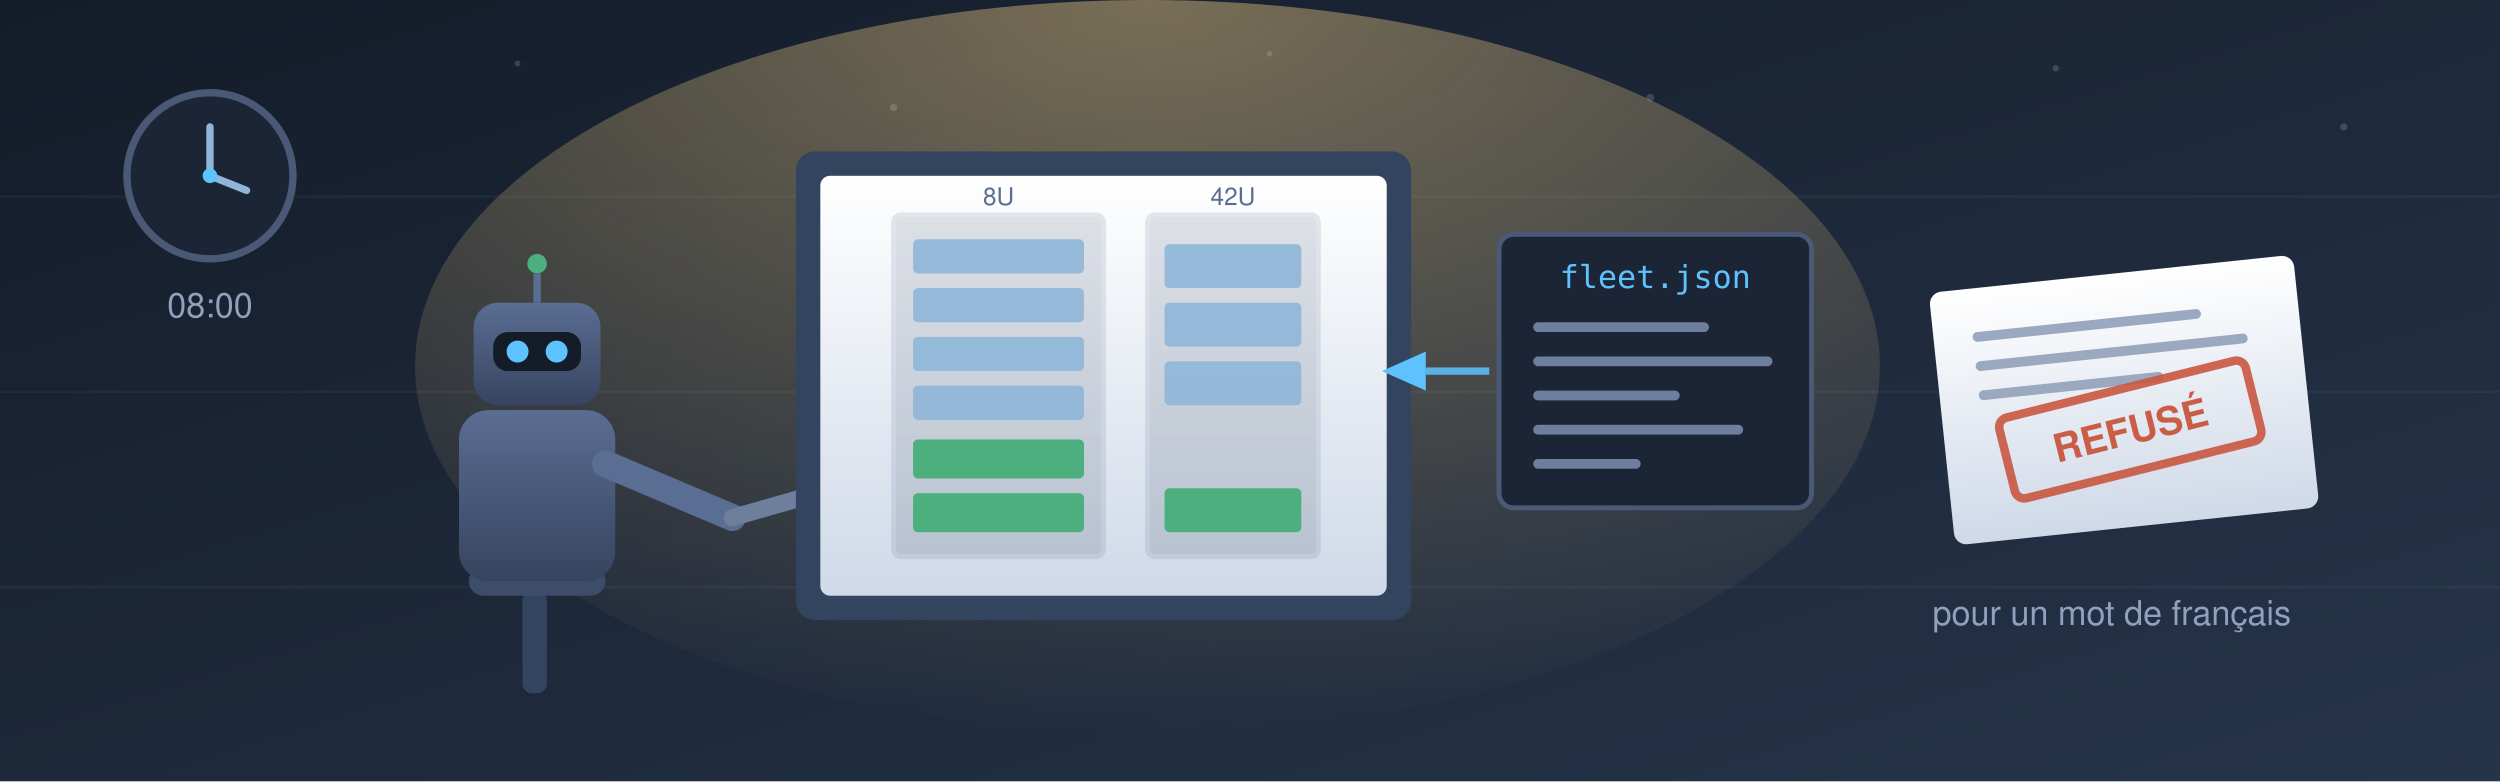
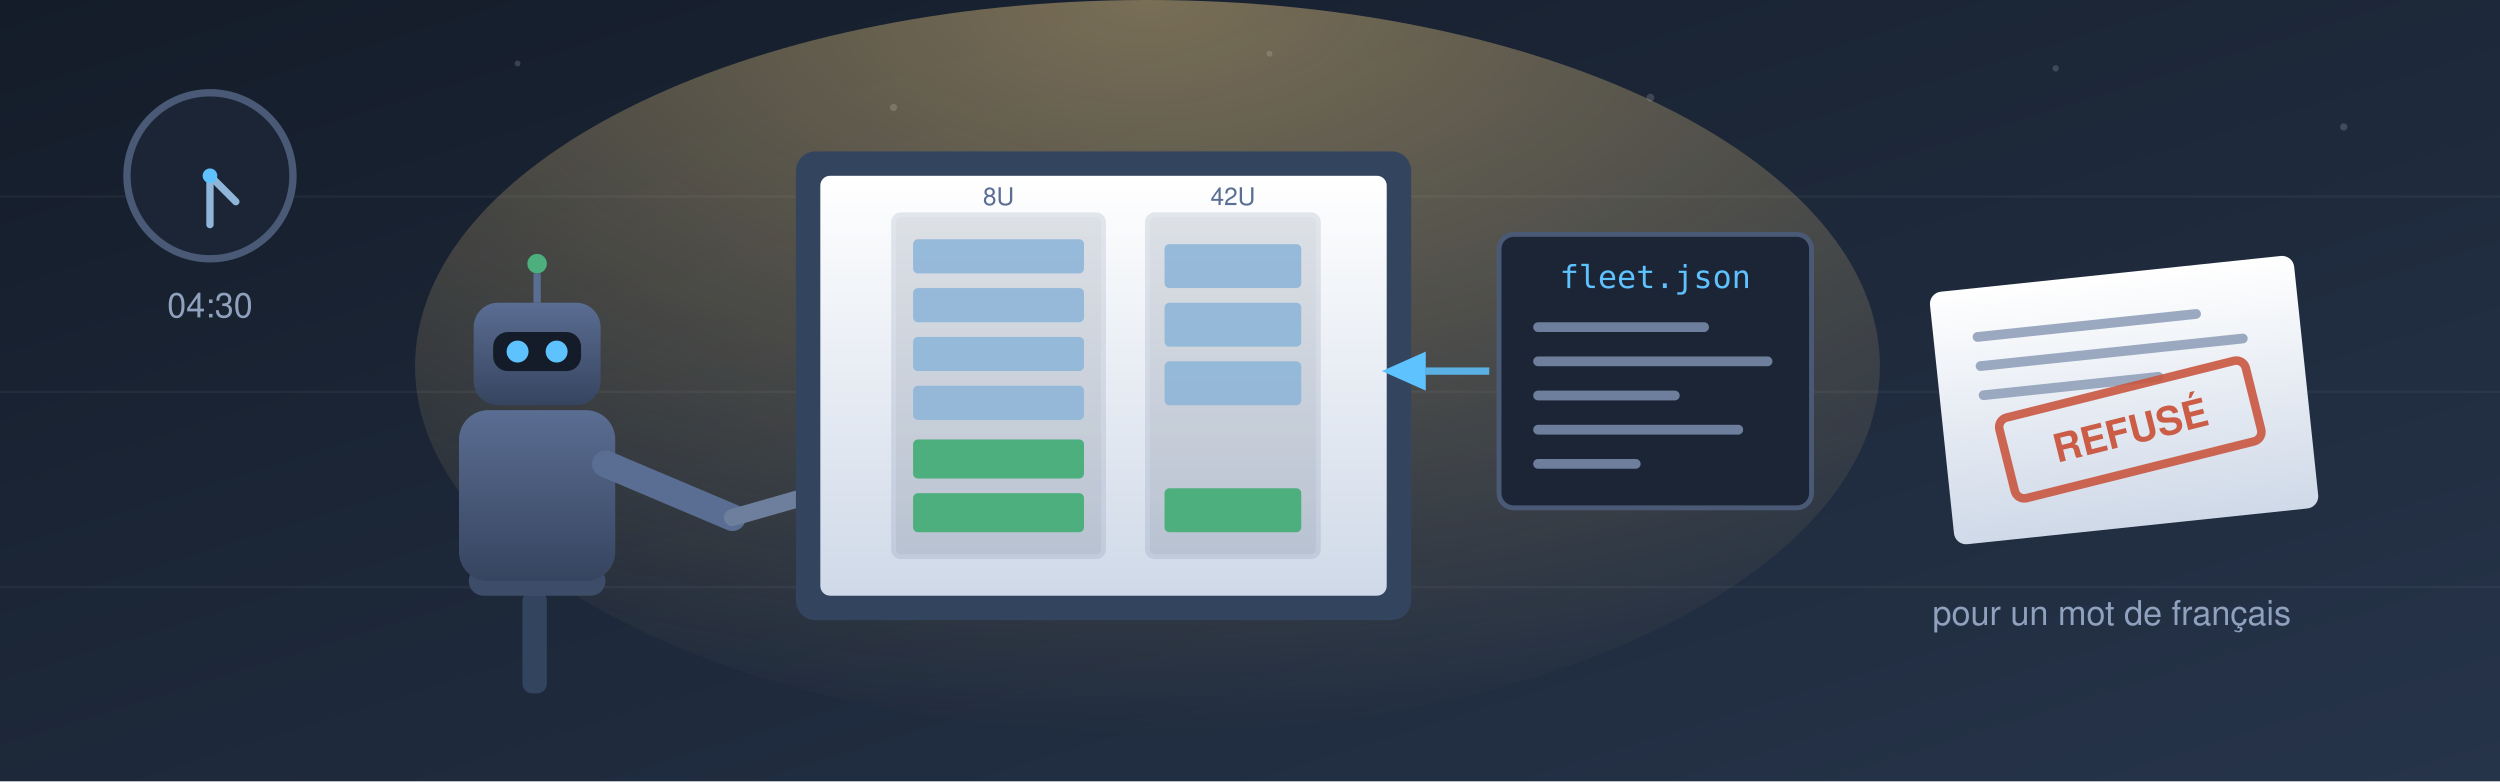
- <svg xmlns="http://www.w3.org/2000/svg" viewBox="0 0 1024 320" font-family="Helvetica, Arial, sans-serif" role="img" aria-label="Illustration nocturne : un robot dessinateur assis devant une planche à dessin redessine l'élévation d'un rack qu'il n'a jamais vu, à partir d'un fichier de données ; une horloge marque huit heures et un tampon de refus est posé sur un feuillet à côté">
+ <svg xmlns="http://www.w3.org/2000/svg" viewBox="0 0 1024 320" font-family="Helvetica, Arial, sans-serif" role="img" aria-label="Illustration nocturne : un robot dessinateur assis devant une planche à dessin redessine l'élévation d'un rack qu'il n'a jamais vu, à partir d'un fichier de données ; une horloge marque quatre heures et demie du matin et un tampon de refus est posé sur un feuillet à côté">
  <defs>
    <linearGradient id="bgnuit" x1="0" y1="0" x2="1" y2="1">
      <stop offset="0%" stop-color="#141c29" />
      <stop offset="100%" stop-color="#26344a" />
    </linearGradient>
    <linearGradient id="botbody" x1="0" y1="0" x2="0" y2="1">
      <stop offset="0%" stop-color="#5a6d92" />
      <stop offset="100%" stop-color="#36445f" />
    </linearGradient>
    <linearGradient id="board" x1="0" y1="0" x2="0" y2="1">
      <stop offset="0%" stop-color="#ffffff" />
      <stop offset="100%" stop-color="#cfd9e8" />
    </linearGradient>
    <linearGradient id="rackframe" x1="0" y1="0" x2="0" y2="1">
      <stop offset="0%" stop-color="#3d4c68" />
      <stop offset="100%" stop-color="#26344a" />
    </linearGradient>
    <radialGradient id="lamp" cx="0.5" cy="0" r="1">
      <stop offset="0%" stop-color="#ffd98a" stop-opacity="0.42" />
      <stop offset="100%" stop-color="#ffd98a" stop-opacity="0" />
    </radialGradient>
  </defs>
  <rect x="0" y="0" width="1024" height="320" fill="url(#bgnuit)" />
  <g fill="#ffffff" opacity="0.16">
    <circle cx="88" cy="38" r="1.6" />
    <circle cx="212" cy="26" r="1.2" />
    <circle cx="366" cy="44" r="1.5" />
    <circle cx="520" cy="22" r="1.2" />
    <circle cx="676" cy="40" r="1.6" />
    <circle cx="842" cy="28" r="1.3" />
    <circle cx="960" cy="52" r="1.5" />
  </g>
  <g fill="#ffffff" opacity="0.04">
    <rect x="0" y="80" width="1024" height="1" />
    <rect x="0" y="160" width="1024" height="1" />
    <rect x="0" y="240" width="1024" height="1" />
  </g>
  <ellipse cx="470" cy="150" rx="300" ry="150" fill="url(#lamp)" />
  <g transform="translate(86,72)">
    <circle cx="0" cy="0" r="34" fill="#1c2536" stroke="#4a5a76" stroke-width="3" />
    <g stroke="#8fb6d8" stroke-width="3" stroke-linecap="round">
-       <path d="M0 0 L 0 -20" />
-       <path d="M0 0 L 15 6" />
+       <path d="M0 0 L 0 20" />
+       <path d="M0 0 L 10.6 10.6" />
    </g>
    <circle cx="0" cy="0" r="3" fill="#5ec2ff" />
-     <text x="0" y="58" text-anchor="middle" fill="#8fa1bd" font-size="14">08:00</text>
+     <text x="0" y="58" text-anchor="middle" fill="#8fa1bd" font-size="14">04:30</text>
  </g>
  <g transform="translate(196,120)">
    <rect x="18" y="122" width="10" height="42" rx="4" fill="#33445f" />
    <rect x="-4" y="112" width="56" height="12" rx="6" fill="#3d4c68" />
    <rect x="-8" y="48" width="64" height="70" rx="12" fill="url(#botbody)" />
    <rect x="-2" y="4" width="52" height="42" rx="10" fill="url(#botbody)" />
    <rect x="6" y="16" width="36" height="16" rx="6" fill="#141c29" />
    <circle cx="16" cy="24" r="4.5" fill="#5ec2ff" />
    <circle cx="32" cy="24" r="4.5" fill="#5ec2ff" />
    <path d="M24 4 L 24 -8" stroke="#5a6d92" stroke-width="3" />
    <circle cx="24" cy="-12" r="4" fill="#4caf7d" />
    <path d="M52 70 L 104 92" stroke="#5a6d92" stroke-width="11" stroke-linecap="round" />
    <path d="M104 92 L 132 84" stroke="#6d7f9c" stroke-width="7" stroke-linecap="round" />
  </g>
  <g transform="translate(336,72)">
    <rect x="-10" y="-10" width="252" height="192" rx="8" fill="#33445f" />
    <rect x="0" y="0" width="232" height="172" rx="4" fill="url(#board)" />
    <g transform="translate(30,16)">
      <rect x="0" y="0" width="86" height="140" rx="3" fill="url(#rackframe)" opacity="0.16" stroke="#5a6d92" stroke-width="2" />
      <g fill="#8fb6d8" opacity="0.9">
        <rect x="8" y="10" width="70" height="14" rx="2" />
        <rect x="8" y="30" width="70" height="14" rx="2" />
        <rect x="8" y="50" width="70" height="14" rx="2" />
        <rect x="8" y="70" width="70" height="14" rx="2" />
      </g>
      <g fill="#4caf7d">
        <rect x="8" y="92" width="70" height="16" rx="2" />
        <rect x="8" y="114" width="70" height="16" rx="2" />
      </g>
      <text x="43" y="-4" text-anchor="middle" fill="#5a6d92" font-size="10">8U</text>
    </g>
    <g transform="translate(134,16)">
      <rect x="0" y="0" width="70" height="140" rx="3" fill="url(#rackframe)" opacity="0.16" stroke="#5a6d92" stroke-width="2" />
      <g fill="#8fb6d8" opacity="0.9">
        <rect x="7" y="12" width="56" height="18" rx="2" />
        <rect x="7" y="36" width="56" height="18" rx="2" />
        <rect x="7" y="60" width="56" height="18" rx="2" />
      </g>
      <g fill="#4caf7d">
        <rect x="7" y="112" width="56" height="18" rx="2" />
      </g>
      <text x="35" y="-4" text-anchor="middle" fill="#5a6d92" font-size="10">42U</text>
    </g>
  </g>
  <g transform="translate(614,96)">
    <rect x="0" y="0" width="128" height="112" rx="6" fill="#1c2536" stroke="#4a5a76" stroke-width="2" />
    <text x="64" y="22" text-anchor="middle" fill="#5ec2ff" font-size="13" font-family="monospace">fleet.json</text>
    <g fill="#6d7f9c">
      <rect x="14" y="36" width="72" height="4" rx="2" />
      <rect x="14" y="50" width="98" height="4" rx="2" />
      <rect x="14" y="64" width="60" height="4" rx="2" />
      <rect x="14" y="78" width="86" height="4" rx="2" />
      <rect x="14" y="92" width="44" height="4" rx="2" />
    </g>
  </g>
  <g fill="none" stroke="#5ec2ff" stroke-width="3" opacity="0.85">
    <path d="M610 152 L 584 152" />
  </g>
  <path d="M584 144 L 566 152 L 584 160 Z" fill="#5ec2ff" />
  <g transform="translate(790,120)">
    <rect x="0" y="0" width="150" height="104" rx="5" fill="url(#board)" transform="rotate(-6)" />
    <g transform="rotate(-6)" fill="#9aa9c0">
      <rect x="16" y="18" width="94" height="4" rx="2" />
      <rect x="16" y="30" width="112" height="4" rx="2" />
      <rect x="16" y="42" width="76" height="4" rx="2" />
    </g>
    <g transform="translate(28,52) rotate(-14)">
      <rect x="0" y="0" width="104" height="34" rx="4" fill="none" stroke="#c9563f" stroke-width="3.5" opacity="0.9" />
      <text x="52" y="23" text-anchor="middle" fill="#c9563f" font-size="16" font-weight="bold" opacity="0.95">REFUSÉ</text>
    </g>
  </g>
  <text x="865" y="256" text-anchor="middle" fill="#8fa1bd" font-size="14">pour un mot de français</text>
</svg>
